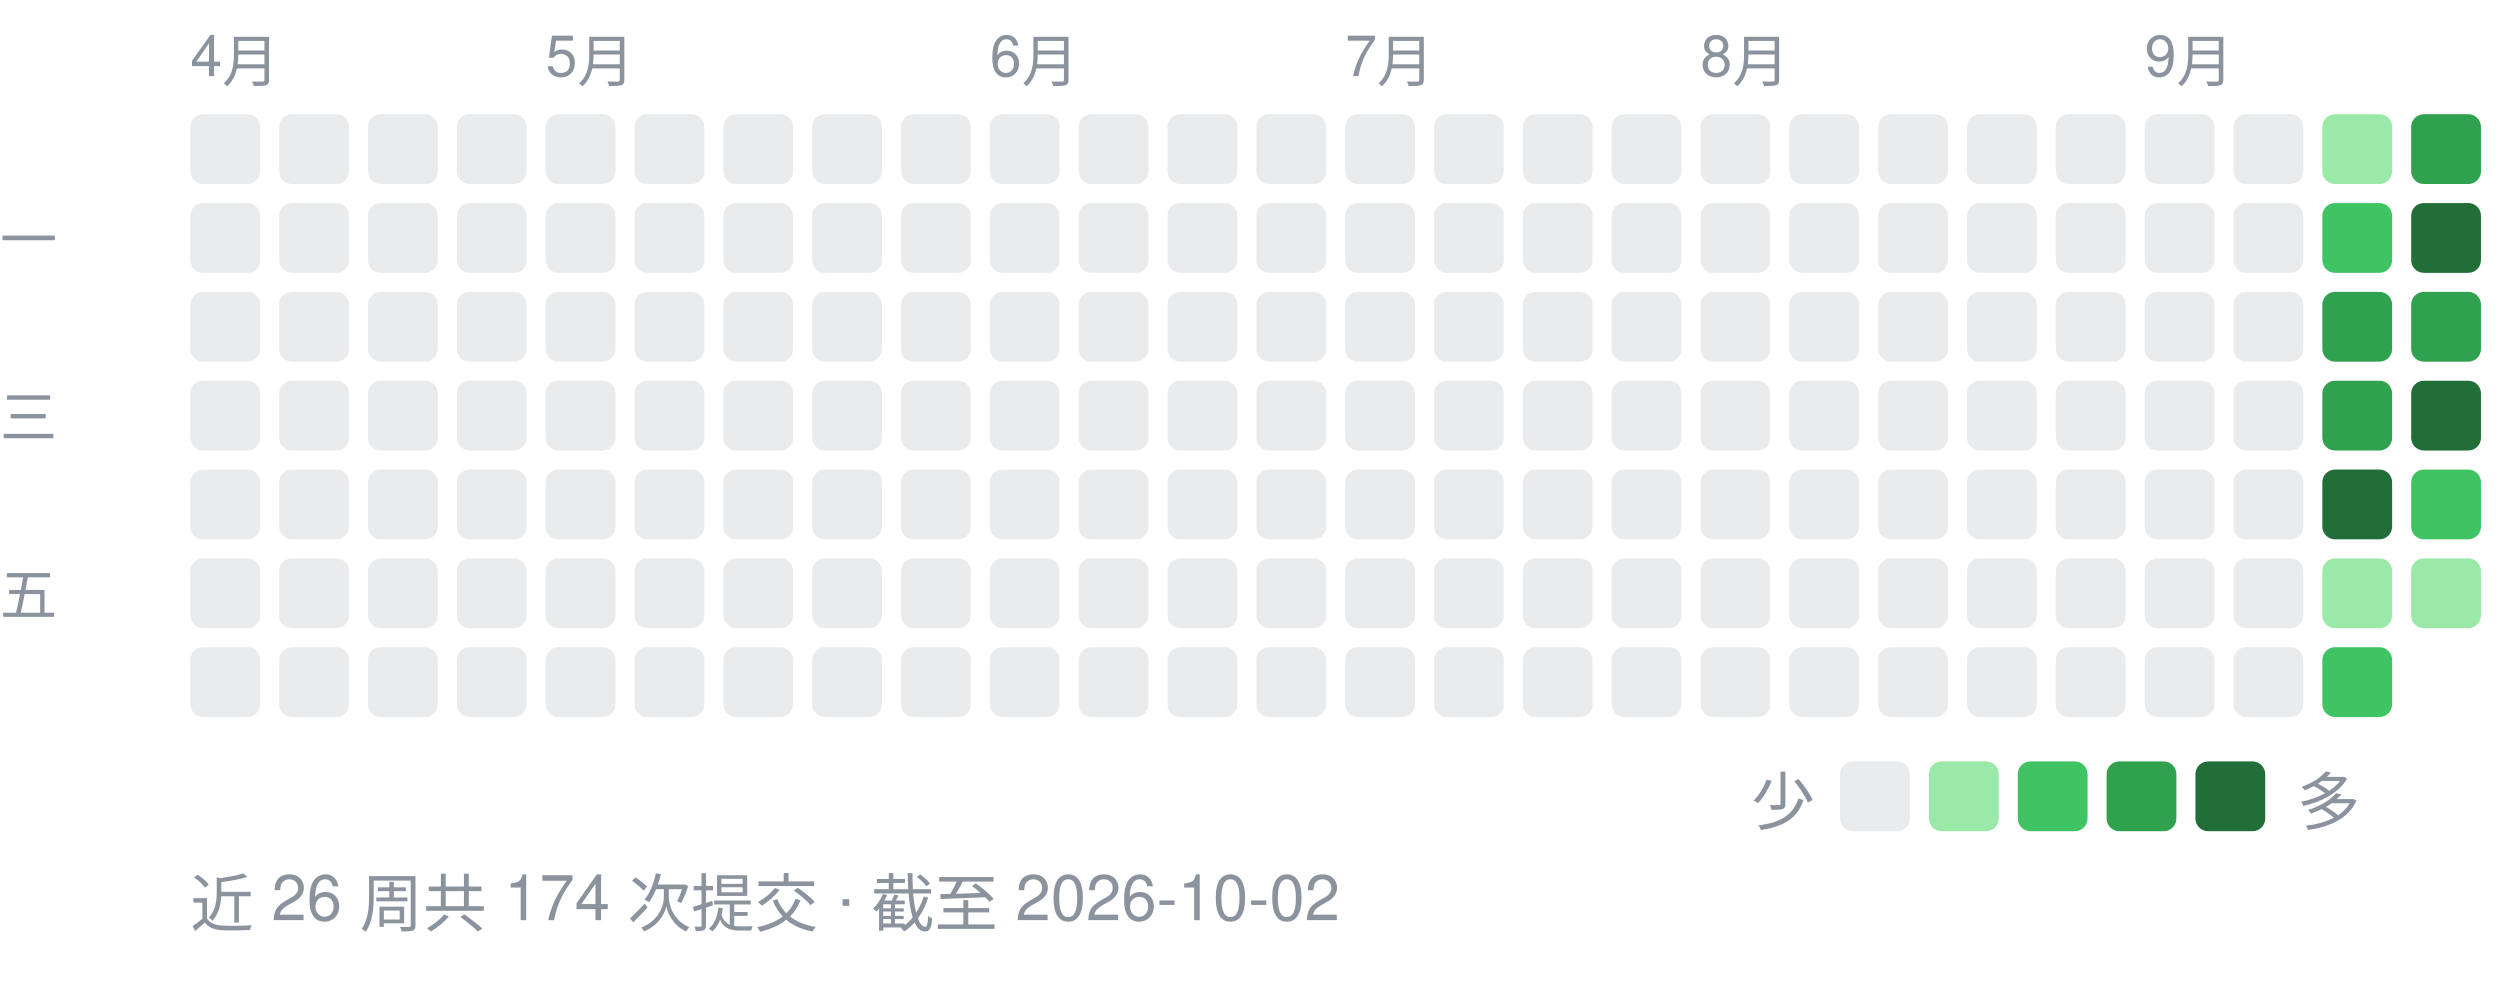
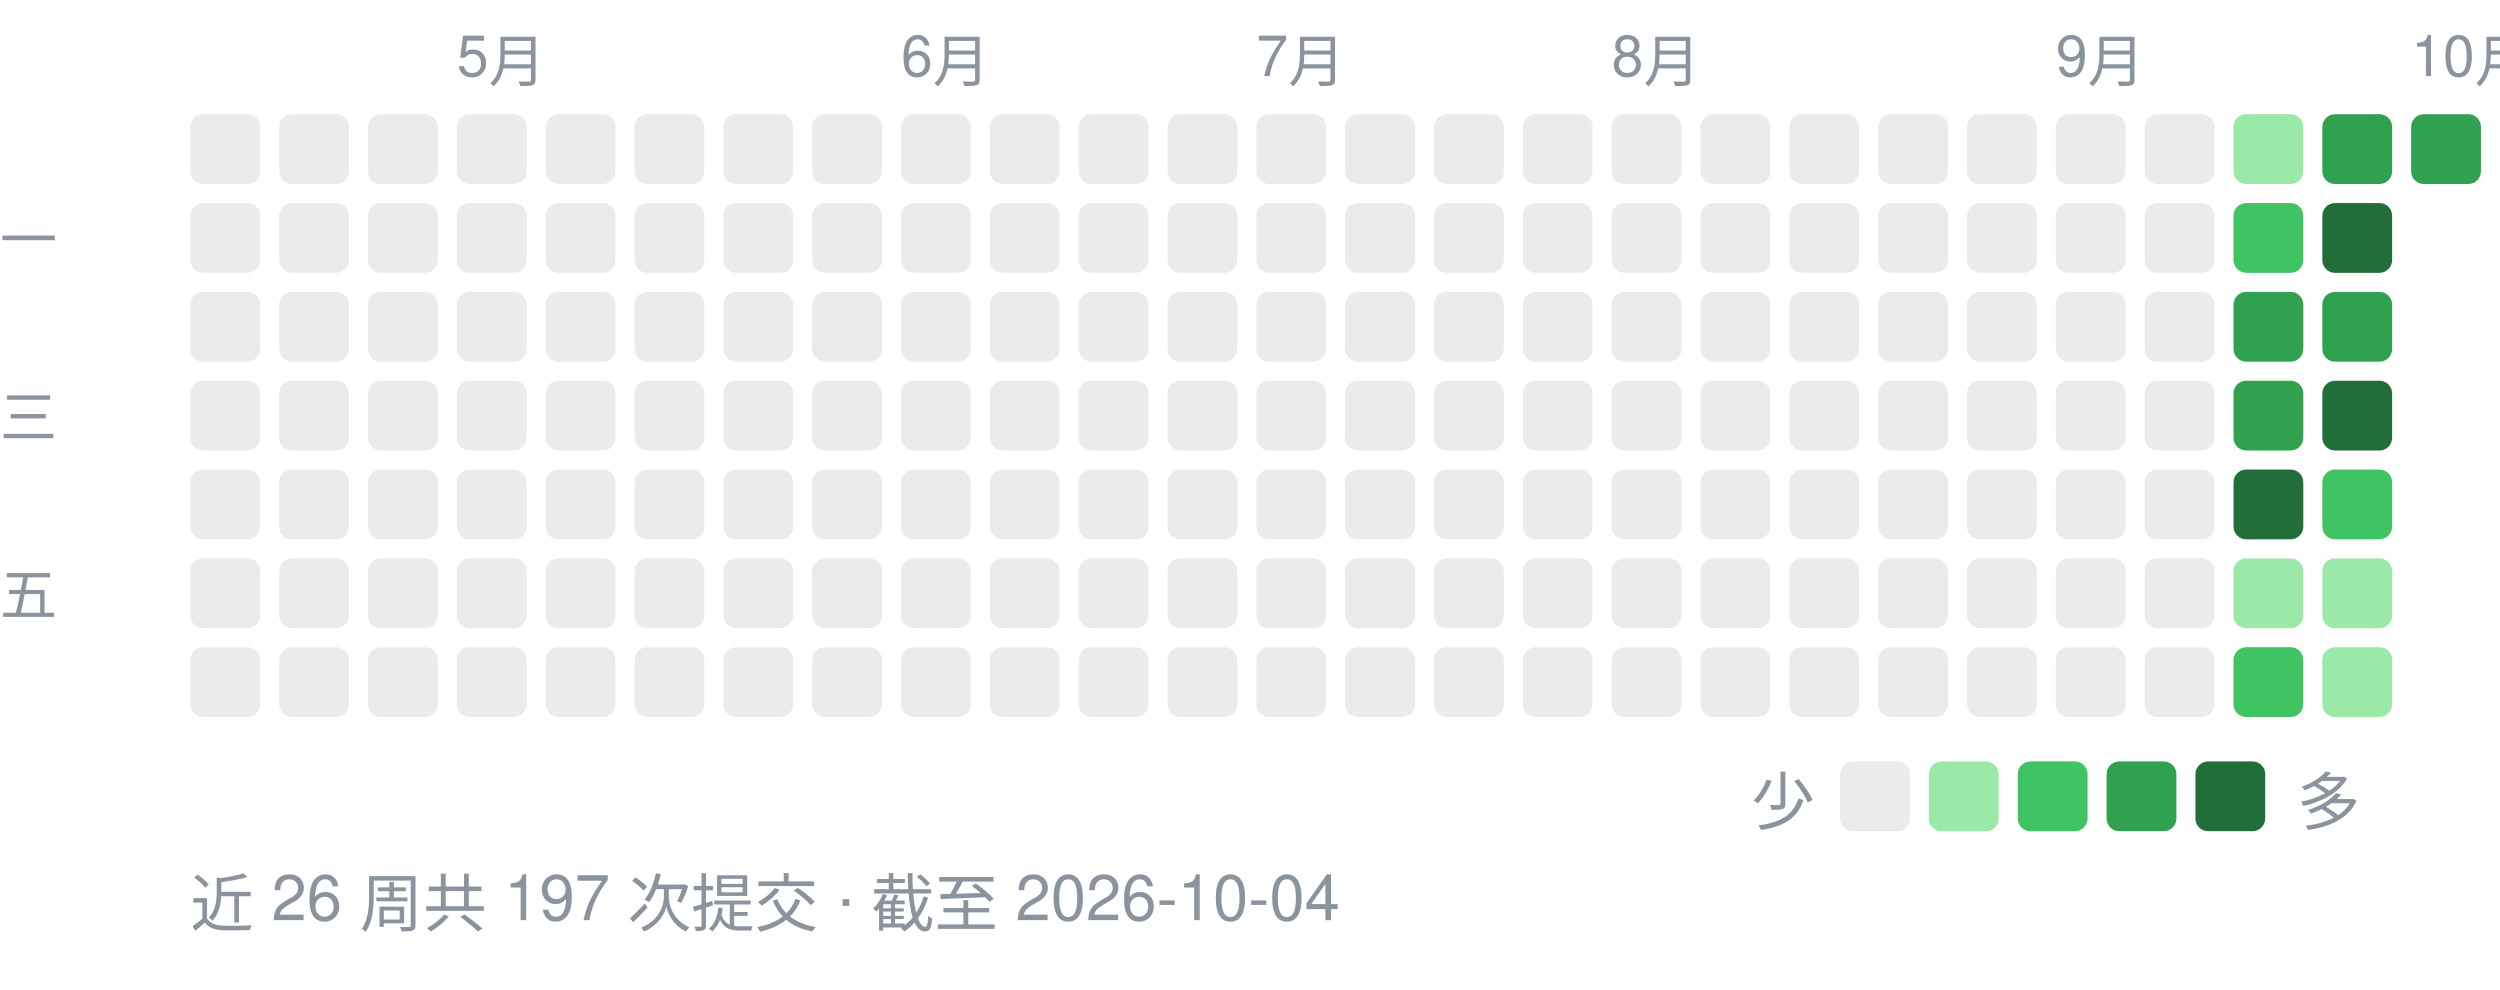
<svg xmlns="http://www.w3.org/2000/svg" width="394" height="156" viewBox="0 0 394 156" role="img">
  <g font-family="-apple-system,BlinkMacSystemFont,Segoe UI,Helvetica,Arial,PingFang SC,sans-serif" font-size="9" fill="#8b949e">
-     <text x="30" y="12">4月</text>
-     <text x="86" y="12">5月</text>
-     <text x="156" y="12">6月</text>
-     <text x="212" y="12">7月</text>
-     <text x="268" y="12">8月</text>
-     <text x="338" y="12">9月</text>
+     <text x="72" y="12">5月</text>
+     <text x="142" y="12">6月</text>
+     <text x="198" y="12">7月</text>
+     <text x="254" y="12">8月</text>
+     <text x="324" y="12">9月</text>
+     <text x="380" y="12">10月</text>
    <text x="0" y="41">一</text>
    <text x="0" y="69">三</text>
    <text x="0" y="97">五</text>
  </g>
  <rect x="30" y="18" width="11" height="11" rx="2" fill="rgba(139,148,158,0.18)" />
  <rect x="30" y="32" width="11" height="11" rx="2" fill="rgba(139,148,158,0.18)" />
  <rect x="30" y="46" width="11" height="11" rx="2" fill="rgba(139,148,158,0.18)" />
  <rect x="30" y="60" width="11" height="11" rx="2" fill="rgba(139,148,158,0.18)" />
  <rect x="30" y="74" width="11" height="11" rx="2" fill="rgba(139,148,158,0.18)" />
  <rect x="30" y="88" width="11" height="11" rx="2" fill="rgba(139,148,158,0.18)" />
  <rect x="30" y="102" width="11" height="11" rx="2" fill="rgba(139,148,158,0.18)" />
  <rect x="44" y="18" width="11" height="11" rx="2" fill="rgba(139,148,158,0.18)" />
  <rect x="44" y="32" width="11" height="11" rx="2" fill="rgba(139,148,158,0.18)" />
  <rect x="44" y="46" width="11" height="11" rx="2" fill="rgba(139,148,158,0.18)" />
  <rect x="44" y="60" width="11" height="11" rx="2" fill="rgba(139,148,158,0.18)" />
  <rect x="44" y="74" width="11" height="11" rx="2" fill="rgba(139,148,158,0.18)" />
  <rect x="44" y="88" width="11" height="11" rx="2" fill="rgba(139,148,158,0.18)" />
  <rect x="44" y="102" width="11" height="11" rx="2" fill="rgba(139,148,158,0.18)" />
  <rect x="58" y="18" width="11" height="11" rx="2" fill="rgba(139,148,158,0.18)" />
  <rect x="58" y="32" width="11" height="11" rx="2" fill="rgba(139,148,158,0.18)" />
  <rect x="58" y="46" width="11" height="11" rx="2" fill="rgba(139,148,158,0.18)" />
  <rect x="58" y="60" width="11" height="11" rx="2" fill="rgba(139,148,158,0.18)" />
  <rect x="58" y="74" width="11" height="11" rx="2" fill="rgba(139,148,158,0.18)" />
  <rect x="58" y="88" width="11" height="11" rx="2" fill="rgba(139,148,158,0.18)" />
  <rect x="58" y="102" width="11" height="11" rx="2" fill="rgba(139,148,158,0.18)" />
  <rect x="72" y="18" width="11" height="11" rx="2" fill="rgba(139,148,158,0.18)" />
  <rect x="72" y="32" width="11" height="11" rx="2" fill="rgba(139,148,158,0.18)" />
  <rect x="72" y="46" width="11" height="11" rx="2" fill="rgba(139,148,158,0.18)" />
  <rect x="72" y="60" width="11" height="11" rx="2" fill="rgba(139,148,158,0.18)" />
  <rect x="72" y="74" width="11" height="11" rx="2" fill="rgba(139,148,158,0.18)" />
  <rect x="72" y="88" width="11" height="11" rx="2" fill="rgba(139,148,158,0.18)" />
  <rect x="72" y="102" width="11" height="11" rx="2" fill="rgba(139,148,158,0.18)" />
  <rect x="86" y="18" width="11" height="11" rx="2" fill="rgba(139,148,158,0.18)" />
  <rect x="86" y="32" width="11" height="11" rx="2" fill="rgba(139,148,158,0.18)" />
  <rect x="86" y="46" width="11" height="11" rx="2" fill="rgba(139,148,158,0.18)" />
  <rect x="86" y="60" width="11" height="11" rx="2" fill="rgba(139,148,158,0.18)" />
  <rect x="86" y="74" width="11" height="11" rx="2" fill="rgba(139,148,158,0.18)" />
  <rect x="86" y="88" width="11" height="11" rx="2" fill="rgba(139,148,158,0.18)" />
  <rect x="86" y="102" width="11" height="11" rx="2" fill="rgba(139,148,158,0.18)" />
  <rect x="100" y="18" width="11" height="11" rx="2" fill="rgba(139,148,158,0.18)" />
  <rect x="100" y="32" width="11" height="11" rx="2" fill="rgba(139,148,158,0.18)" />
  <rect x="100" y="46" width="11" height="11" rx="2" fill="rgba(139,148,158,0.18)" />
  <rect x="100" y="60" width="11" height="11" rx="2" fill="rgba(139,148,158,0.18)" />
  <rect x="100" y="74" width="11" height="11" rx="2" fill="rgba(139,148,158,0.18)" />
  <rect x="100" y="88" width="11" height="11" rx="2" fill="rgba(139,148,158,0.18)" />
  <rect x="100" y="102" width="11" height="11" rx="2" fill="rgba(139,148,158,0.18)" />
  <rect x="114" y="18" width="11" height="11" rx="2" fill="rgba(139,148,158,0.18)" />
  <rect x="114" y="32" width="11" height="11" rx="2" fill="rgba(139,148,158,0.18)" />
  <rect x="114" y="46" width="11" height="11" rx="2" fill="rgba(139,148,158,0.18)" />
  <rect x="114" y="60" width="11" height="11" rx="2" fill="rgba(139,148,158,0.18)" />
  <rect x="114" y="74" width="11" height="11" rx="2" fill="rgba(139,148,158,0.18)" />
  <rect x="114" y="88" width="11" height="11" rx="2" fill="rgba(139,148,158,0.18)" />
  <rect x="114" y="102" width="11" height="11" rx="2" fill="rgba(139,148,158,0.18)" />
  <rect x="128" y="18" width="11" height="11" rx="2" fill="rgba(139,148,158,0.18)" />
  <rect x="128" y="32" width="11" height="11" rx="2" fill="rgba(139,148,158,0.18)" />
  <rect x="128" y="46" width="11" height="11" rx="2" fill="rgba(139,148,158,0.18)" />
  <rect x="128" y="60" width="11" height="11" rx="2" fill="rgba(139,148,158,0.18)" />
  <rect x="128" y="74" width="11" height="11" rx="2" fill="rgba(139,148,158,0.18)" />
  <rect x="128" y="88" width="11" height="11" rx="2" fill="rgba(139,148,158,0.18)" />
  <rect x="128" y="102" width="11" height="11" rx="2" fill="rgba(139,148,158,0.18)" />
  <rect x="142" y="18" width="11" height="11" rx="2" fill="rgba(139,148,158,0.18)" />
  <rect x="142" y="32" width="11" height="11" rx="2" fill="rgba(139,148,158,0.18)" />
  <rect x="142" y="46" width="11" height="11" rx="2" fill="rgba(139,148,158,0.18)" />
  <rect x="142" y="60" width="11" height="11" rx="2" fill="rgba(139,148,158,0.18)" />
  <rect x="142" y="74" width="11" height="11" rx="2" fill="rgba(139,148,158,0.18)" />
  <rect x="142" y="88" width="11" height="11" rx="2" fill="rgba(139,148,158,0.18)" />
  <rect x="142" y="102" width="11" height="11" rx="2" fill="rgba(139,148,158,0.18)" />
  <rect x="156" y="18" width="11" height="11" rx="2" fill="rgba(139,148,158,0.18)" />
  <rect x="156" y="32" width="11" height="11" rx="2" fill="rgba(139,148,158,0.18)" />
  <rect x="156" y="46" width="11" height="11" rx="2" fill="rgba(139,148,158,0.18)" />
  <rect x="156" y="60" width="11" height="11" rx="2" fill="rgba(139,148,158,0.18)" />
  <rect x="156" y="74" width="11" height="11" rx="2" fill="rgba(139,148,158,0.18)" />
  <rect x="156" y="88" width="11" height="11" rx="2" fill="rgba(139,148,158,0.18)" />
  <rect x="156" y="102" width="11" height="11" rx="2" fill="rgba(139,148,158,0.18)" />
  <rect x="170" y="18" width="11" height="11" rx="2" fill="rgba(139,148,158,0.18)" />
  <rect x="170" y="32" width="11" height="11" rx="2" fill="rgba(139,148,158,0.18)" />
  <rect x="170" y="46" width="11" height="11" rx="2" fill="rgba(139,148,158,0.18)" />
  <rect x="170" y="60" width="11" height="11" rx="2" fill="rgba(139,148,158,0.18)" />
  <rect x="170" y="74" width="11" height="11" rx="2" fill="rgba(139,148,158,0.18)" />
  <rect x="170" y="88" width="11" height="11" rx="2" fill="rgba(139,148,158,0.18)" />
  <rect x="170" y="102" width="11" height="11" rx="2" fill="rgba(139,148,158,0.18)" />
  <rect x="184" y="18" width="11" height="11" rx="2" fill="rgba(139,148,158,0.18)" />
  <rect x="184" y="32" width="11" height="11" rx="2" fill="rgba(139,148,158,0.18)" />
  <rect x="184" y="46" width="11" height="11" rx="2" fill="rgba(139,148,158,0.18)" />
  <rect x="184" y="60" width="11" height="11" rx="2" fill="rgba(139,148,158,0.18)" />
  <rect x="184" y="74" width="11" height="11" rx="2" fill="rgba(139,148,158,0.18)" />
  <rect x="184" y="88" width="11" height="11" rx="2" fill="rgba(139,148,158,0.18)" />
  <rect x="184" y="102" width="11" height="11" rx="2" fill="rgba(139,148,158,0.18)" />
  <rect x="198" y="18" width="11" height="11" rx="2" fill="rgba(139,148,158,0.18)" />
  <rect x="198" y="32" width="11" height="11" rx="2" fill="rgba(139,148,158,0.18)" />
  <rect x="198" y="46" width="11" height="11" rx="2" fill="rgba(139,148,158,0.18)" />
  <rect x="198" y="60" width="11" height="11" rx="2" fill="rgba(139,148,158,0.18)" />
  <rect x="198" y="74" width="11" height="11" rx="2" fill="rgba(139,148,158,0.18)" />
  <rect x="198" y="88" width="11" height="11" rx="2" fill="rgba(139,148,158,0.18)" />
  <rect x="198" y="102" width="11" height="11" rx="2" fill="rgba(139,148,158,0.18)" />
  <rect x="212" y="18" width="11" height="11" rx="2" fill="rgba(139,148,158,0.18)" />
  <rect x="212" y="32" width="11" height="11" rx="2" fill="rgba(139,148,158,0.18)" />
  <rect x="212" y="46" width="11" height="11" rx="2" fill="rgba(139,148,158,0.18)" />
  <rect x="212" y="60" width="11" height="11" rx="2" fill="rgba(139,148,158,0.18)" />
  <rect x="212" y="74" width="11" height="11" rx="2" fill="rgba(139,148,158,0.18)" />
  <rect x="212" y="88" width="11" height="11" rx="2" fill="rgba(139,148,158,0.18)" />
  <rect x="212" y="102" width="11" height="11" rx="2" fill="rgba(139,148,158,0.18)" />
  <rect x="226" y="18" width="11" height="11" rx="2" fill="rgba(139,148,158,0.18)" />
  <rect x="226" y="32" width="11" height="11" rx="2" fill="rgba(139,148,158,0.18)" />
  <rect x="226" y="46" width="11" height="11" rx="2" fill="rgba(139,148,158,0.18)" />
  <rect x="226" y="60" width="11" height="11" rx="2" fill="rgba(139,148,158,0.18)" />
  <rect x="226" y="74" width="11" height="11" rx="2" fill="rgba(139,148,158,0.18)" />
  <rect x="226" y="88" width="11" height="11" rx="2" fill="rgba(139,148,158,0.18)" />
  <rect x="226" y="102" width="11" height="11" rx="2" fill="rgba(139,148,158,0.18)" />
  <rect x="240" y="18" width="11" height="11" rx="2" fill="rgba(139,148,158,0.18)" />
  <rect x="240" y="32" width="11" height="11" rx="2" fill="rgba(139,148,158,0.18)" />
  <rect x="240" y="46" width="11" height="11" rx="2" fill="rgba(139,148,158,0.18)" />
  <rect x="240" y="60" width="11" height="11" rx="2" fill="rgba(139,148,158,0.18)" />
  <rect x="240" y="74" width="11" height="11" rx="2" fill="rgba(139,148,158,0.18)" />
  <rect x="240" y="88" width="11" height="11" rx="2" fill="rgba(139,148,158,0.18)" />
  <rect x="240" y="102" width="11" height="11" rx="2" fill="rgba(139,148,158,0.18)" />
  <rect x="254" y="18" width="11" height="11" rx="2" fill="rgba(139,148,158,0.18)" />
  <rect x="254" y="32" width="11" height="11" rx="2" fill="rgba(139,148,158,0.18)" />
  <rect x="254" y="46" width="11" height="11" rx="2" fill="rgba(139,148,158,0.18)" />
  <rect x="254" y="60" width="11" height="11" rx="2" fill="rgba(139,148,158,0.18)" />
  <rect x="254" y="74" width="11" height="11" rx="2" fill="rgba(139,148,158,0.18)" />
  <rect x="254" y="88" width="11" height="11" rx="2" fill="rgba(139,148,158,0.18)" />
  <rect x="254" y="102" width="11" height="11" rx="2" fill="rgba(139,148,158,0.18)" />
  <rect x="268" y="18" width="11" height="11" rx="2" fill="rgba(139,148,158,0.18)" />
  <rect x="268" y="32" width="11" height="11" rx="2" fill="rgba(139,148,158,0.18)" />
  <rect x="268" y="46" width="11" height="11" rx="2" fill="rgba(139,148,158,0.18)" />
  <rect x="268" y="60" width="11" height="11" rx="2" fill="rgba(139,148,158,0.18)" />
  <rect x="268" y="74" width="11" height="11" rx="2" fill="rgba(139,148,158,0.18)" />
  <rect x="268" y="88" width="11" height="11" rx="2" fill="rgba(139,148,158,0.18)" />
  <rect x="268" y="102" width="11" height="11" rx="2" fill="rgba(139,148,158,0.18)" />
  <rect x="282" y="18" width="11" height="11" rx="2" fill="rgba(139,148,158,0.18)" />
  <rect x="282" y="32" width="11" height="11" rx="2" fill="rgba(139,148,158,0.18)" />
  <rect x="282" y="46" width="11" height="11" rx="2" fill="rgba(139,148,158,0.18)" />
  <rect x="282" y="60" width="11" height="11" rx="2" fill="rgba(139,148,158,0.18)" />
  <rect x="282" y="74" width="11" height="11" rx="2" fill="rgba(139,148,158,0.18)" />
  <rect x="282" y="88" width="11" height="11" rx="2" fill="rgba(139,148,158,0.18)" />
  <rect x="282" y="102" width="11" height="11" rx="2" fill="rgba(139,148,158,0.18)" />
  <rect x="296" y="18" width="11" height="11" rx="2" fill="rgba(139,148,158,0.18)" />
  <rect x="296" y="32" width="11" height="11" rx="2" fill="rgba(139,148,158,0.18)" />
  <rect x="296" y="46" width="11" height="11" rx="2" fill="rgba(139,148,158,0.18)" />
  <rect x="296" y="60" width="11" height="11" rx="2" fill="rgba(139,148,158,0.18)" />
  <rect x="296" y="74" width="11" height="11" rx="2" fill="rgba(139,148,158,0.18)" />
  <rect x="296" y="88" width="11" height="11" rx="2" fill="rgba(139,148,158,0.18)" />
  <rect x="296" y="102" width="11" height="11" rx="2" fill="rgba(139,148,158,0.18)" />
  <rect x="310" y="18" width="11" height="11" rx="2" fill="rgba(139,148,158,0.18)" />
  <rect x="310" y="32" width="11" height="11" rx="2" fill="rgba(139,148,158,0.18)" />
  <rect x="310" y="46" width="11" height="11" rx="2" fill="rgba(139,148,158,0.18)" />
  <rect x="310" y="60" width="11" height="11" rx="2" fill="rgba(139,148,158,0.18)" />
  <rect x="310" y="74" width="11" height="11" rx="2" fill="rgba(139,148,158,0.18)" />
  <rect x="310" y="88" width="11" height="11" rx="2" fill="rgba(139,148,158,0.18)" />
  <rect x="310" y="102" width="11" height="11" rx="2" fill="rgba(139,148,158,0.18)" />
  <rect x="324" y="18" width="11" height="11" rx="2" fill="rgba(139,148,158,0.18)" />
  <rect x="324" y="32" width="11" height="11" rx="2" fill="rgba(139,148,158,0.18)" />
  <rect x="324" y="46" width="11" height="11" rx="2" fill="rgba(139,148,158,0.18)" />
  <rect x="324" y="60" width="11" height="11" rx="2" fill="rgba(139,148,158,0.18)" />
  <rect x="324" y="74" width="11" height="11" rx="2" fill="rgba(139,148,158,0.18)" />
  <rect x="324" y="88" width="11" height="11" rx="2" fill="rgba(139,148,158,0.18)" />
  <rect x="324" y="102" width="11" height="11" rx="2" fill="rgba(139,148,158,0.18)" />
  <rect x="338" y="18" width="11" height="11" rx="2" fill="rgba(139,148,158,0.18)" />
  <rect x="338" y="32" width="11" height="11" rx="2" fill="rgba(139,148,158,0.18)" />
  <rect x="338" y="46" width="11" height="11" rx="2" fill="rgba(139,148,158,0.18)" />
  <rect x="338" y="60" width="11" height="11" rx="2" fill="rgba(139,148,158,0.18)" />
  <rect x="338" y="74" width="11" height="11" rx="2" fill="rgba(139,148,158,0.18)" />
  <rect x="338" y="88" width="11" height="11" rx="2" fill="rgba(139,148,158,0.18)" />
  <rect x="338" y="102" width="11" height="11" rx="2" fill="rgba(139,148,158,0.18)" />
-   <rect x="352" y="18" width="11" height="11" rx="2" fill="rgba(139,148,158,0.18)" />
-   <rect x="352" y="32" width="11" height="11" rx="2" fill="rgba(139,148,158,0.18)" />
-   <rect x="352" y="46" width="11" height="11" rx="2" fill="rgba(139,148,158,0.18)" />
-   <rect x="352" y="60" width="11" height="11" rx="2" fill="rgba(139,148,158,0.18)" />
-   <rect x="352" y="74" width="11" height="11" rx="2" fill="rgba(139,148,158,0.18)" />
-   <rect x="352" y="88" width="11" height="11" rx="2" fill="rgba(139,148,158,0.18)" />
-   <rect x="352" y="102" width="11" height="11" rx="2" fill="rgba(139,148,158,0.18)" />
-   <rect x="366" y="18" width="11" height="11" rx="2" fill="#9be9a8" />
-   <rect x="366" y="32" width="11" height="11" rx="2" fill="#40c463" />
+   <rect x="352" y="18" width="11" height="11" rx="2" fill="#9be9a8" />
+   <rect x="352" y="32" width="11" height="11" rx="2" fill="#40c463" />
+   <rect x="352" y="46" width="11" height="11" rx="2" fill="#30a14e" />
+   <rect x="352" y="60" width="11" height="11" rx="2" fill="#30a14e" />
+   <rect x="352" y="74" width="11" height="11" rx="2" fill="#216e39" />
+   <rect x="352" y="88" width="11" height="11" rx="2" fill="#9be9a8" />
+   <rect x="352" y="102" width="11" height="11" rx="2" fill="#40c463" />
+   <rect x="366" y="18" width="11" height="11" rx="2" fill="#30a14e" />
+   <rect x="366" y="32" width="11" height="11" rx="2" fill="#216e39" />
  <rect x="366" y="46" width="11" height="11" rx="2" fill="#30a14e" />
-   <rect x="366" y="60" width="11" height="11" rx="2" fill="#30a14e" />
-   <rect x="366" y="74" width="11" height="11" rx="2" fill="#216e39" />
+   <rect x="366" y="60" width="11" height="11" rx="2" fill="#216e39" />
+   <rect x="366" y="74" width="11" height="11" rx="2" fill="#40c463" />
  <rect x="366" y="88" width="11" height="11" rx="2" fill="#9be9a8" />
-   <rect x="366" y="102" width="11" height="11" rx="2" fill="#40c463" />
+   <rect x="366" y="102" width="11" height="11" rx="2" fill="#9be9a8" />
  <rect x="380" y="18" width="11" height="11" rx="2" fill="#30a14e" />
-   <rect x="380" y="32" width="11" height="11" rx="2" fill="#216e39" />
-   <rect x="380" y="46" width="11" height="11" rx="2" fill="#30a14e" />
-   <rect x="380" y="60" width="11" height="11" rx="2" fill="#216e39" />
-   <rect x="380" y="74" width="11" height="11" rx="2" fill="#40c463" />
-   <rect x="380" y="88" width="11" height="11" rx="2" fill="#9be9a8" />
  <g font-family="-apple-system,BlinkMacSystemFont,Segoe UI,Helvetica,Arial,PingFang SC,sans-serif" font-size="10" fill="#8b949e">
-     <text x="30" y="146">近 26 周共 174 次提交 · 截至 2026-10-02</text>
+     <text x="30" y="146">近 26 周共 197 次提交 · 截至 2026-10-04</text>
    <text x="286" y="130" text-anchor="end">少</text>
    <rect x="290" y="120" width="11" height="11" rx="2" fill="rgba(139,148,158,0.18)" />
    <rect x="304" y="120" width="11" height="11" rx="2" fill="#9be9a8" />
    <rect x="318" y="120" width="11" height="11" rx="2" fill="#40c463" />
    <rect x="332" y="120" width="11" height="11" rx="2" fill="#30a14e" />
    <rect x="346" y="120" width="11" height="11" rx="2" fill="#216e39" />
    <text x="362" y="130">多</text>
  </g>
</svg>
